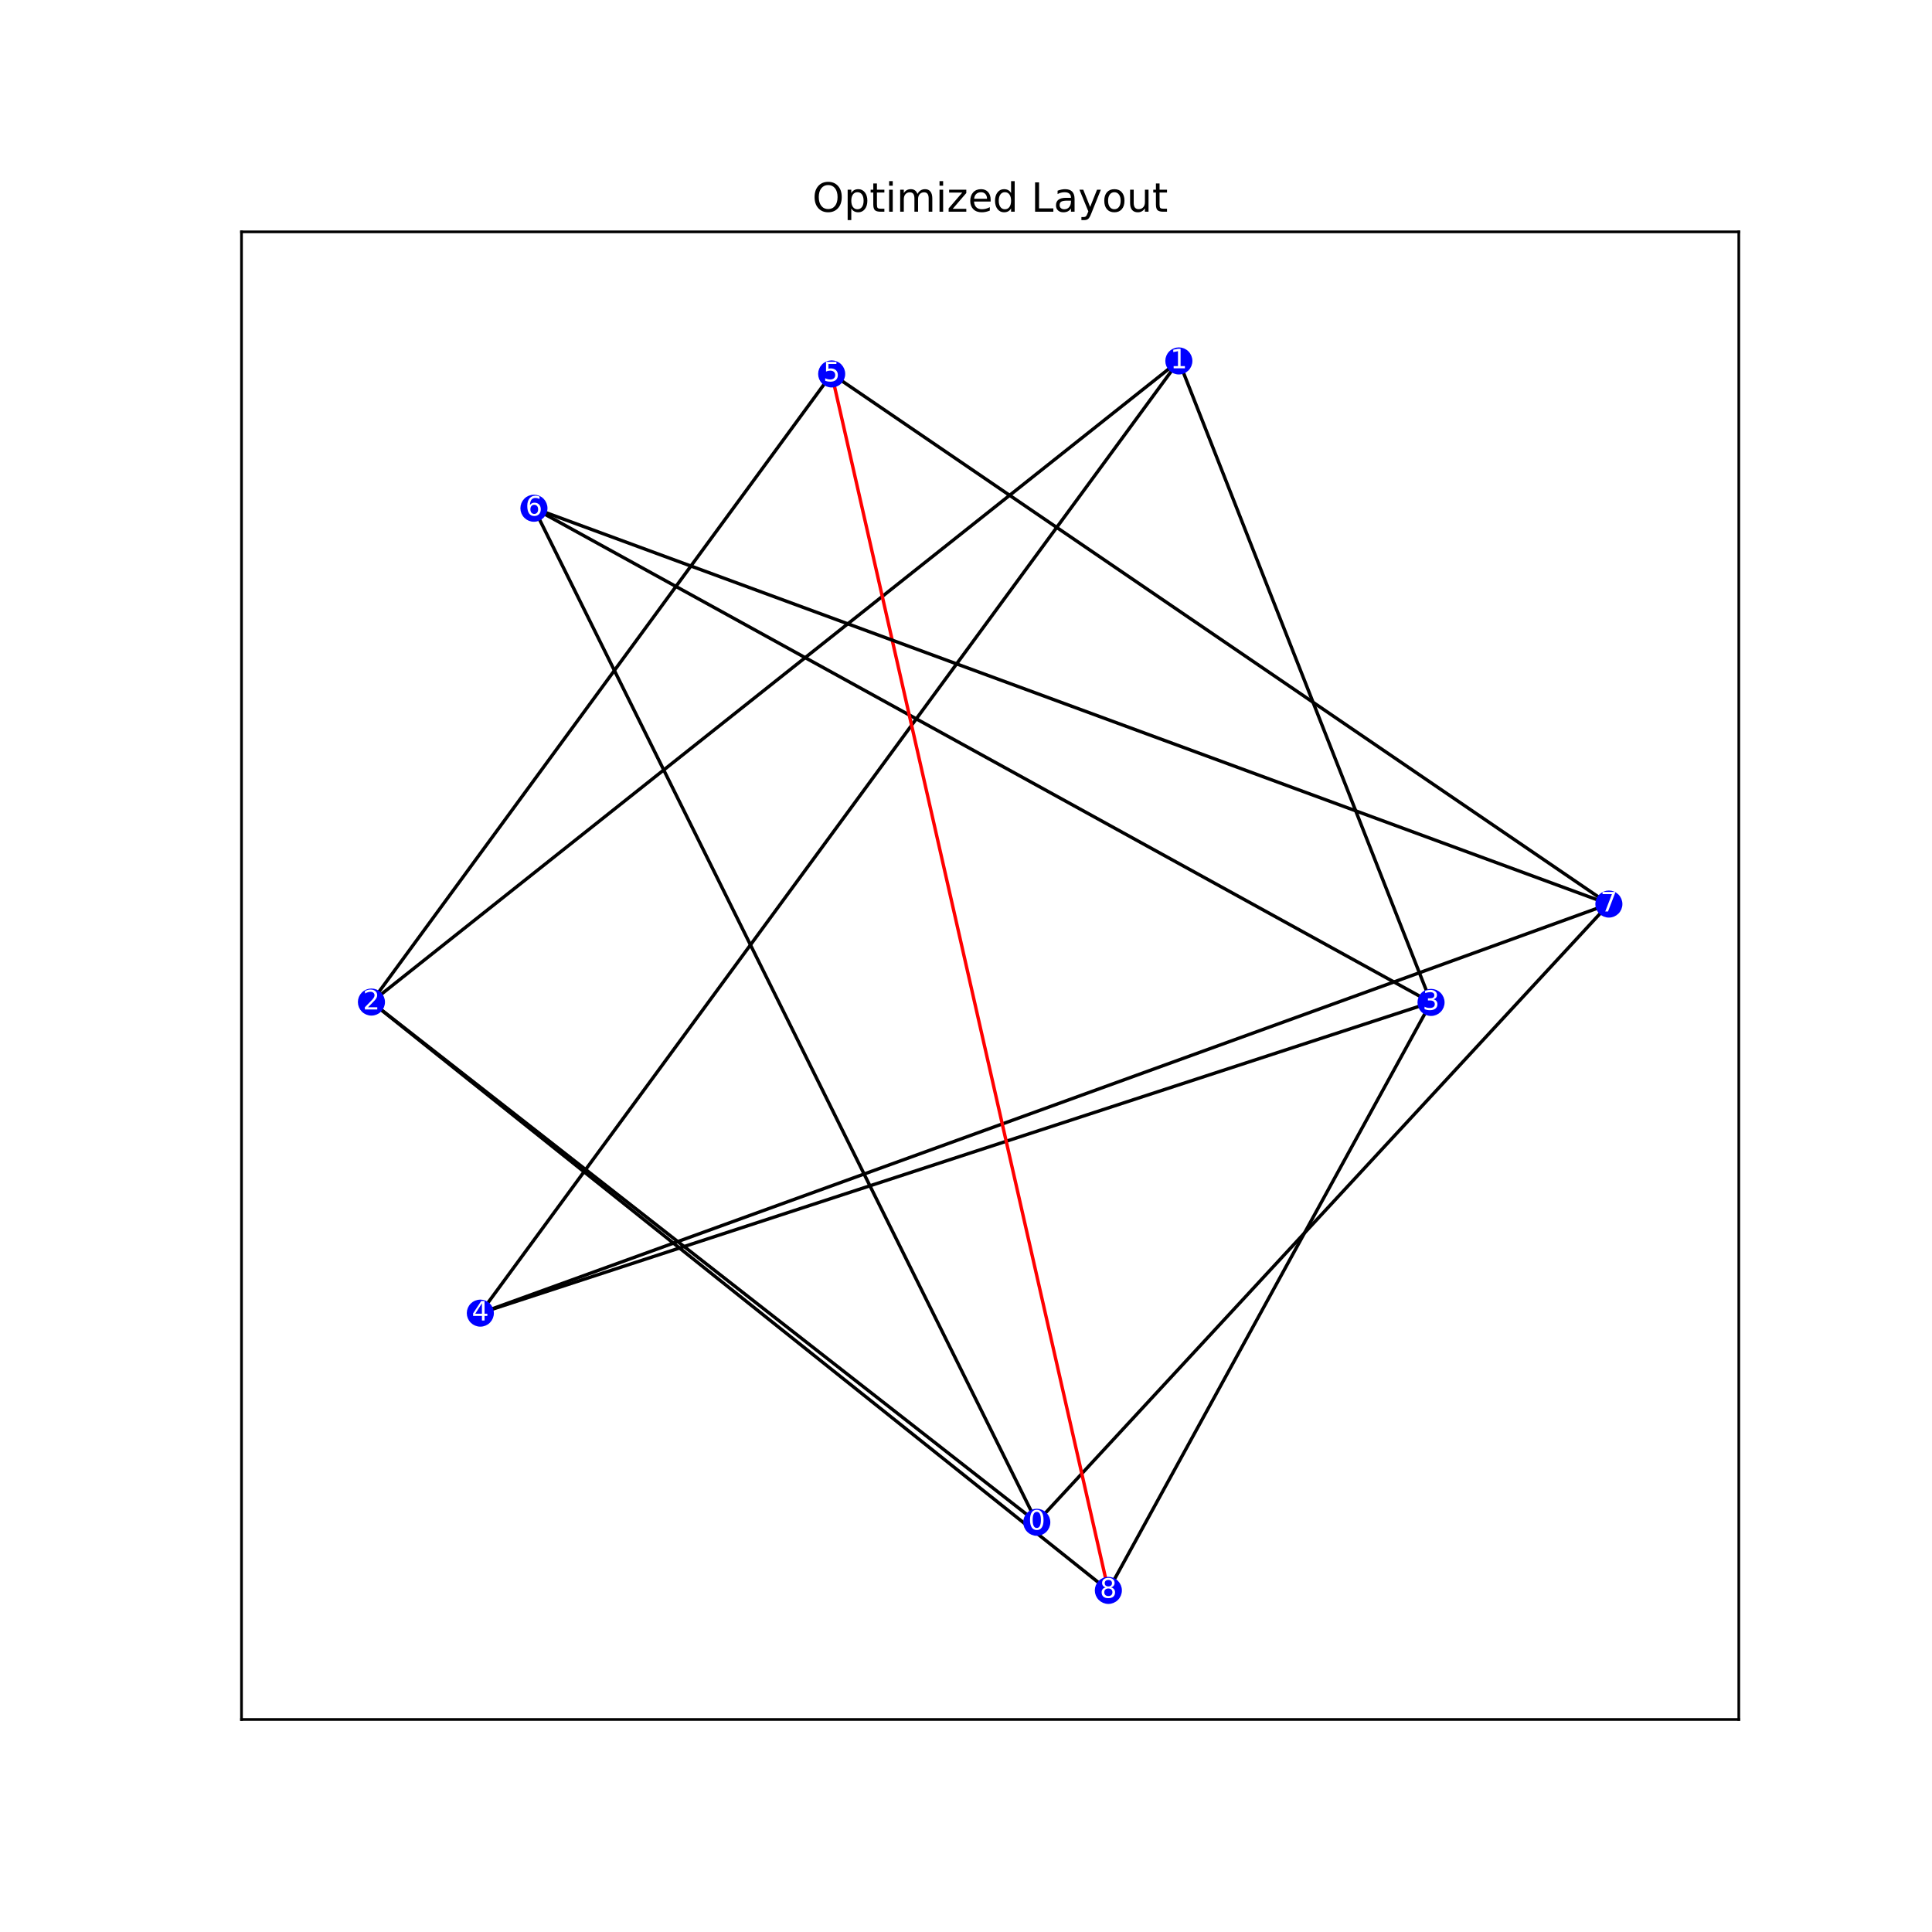
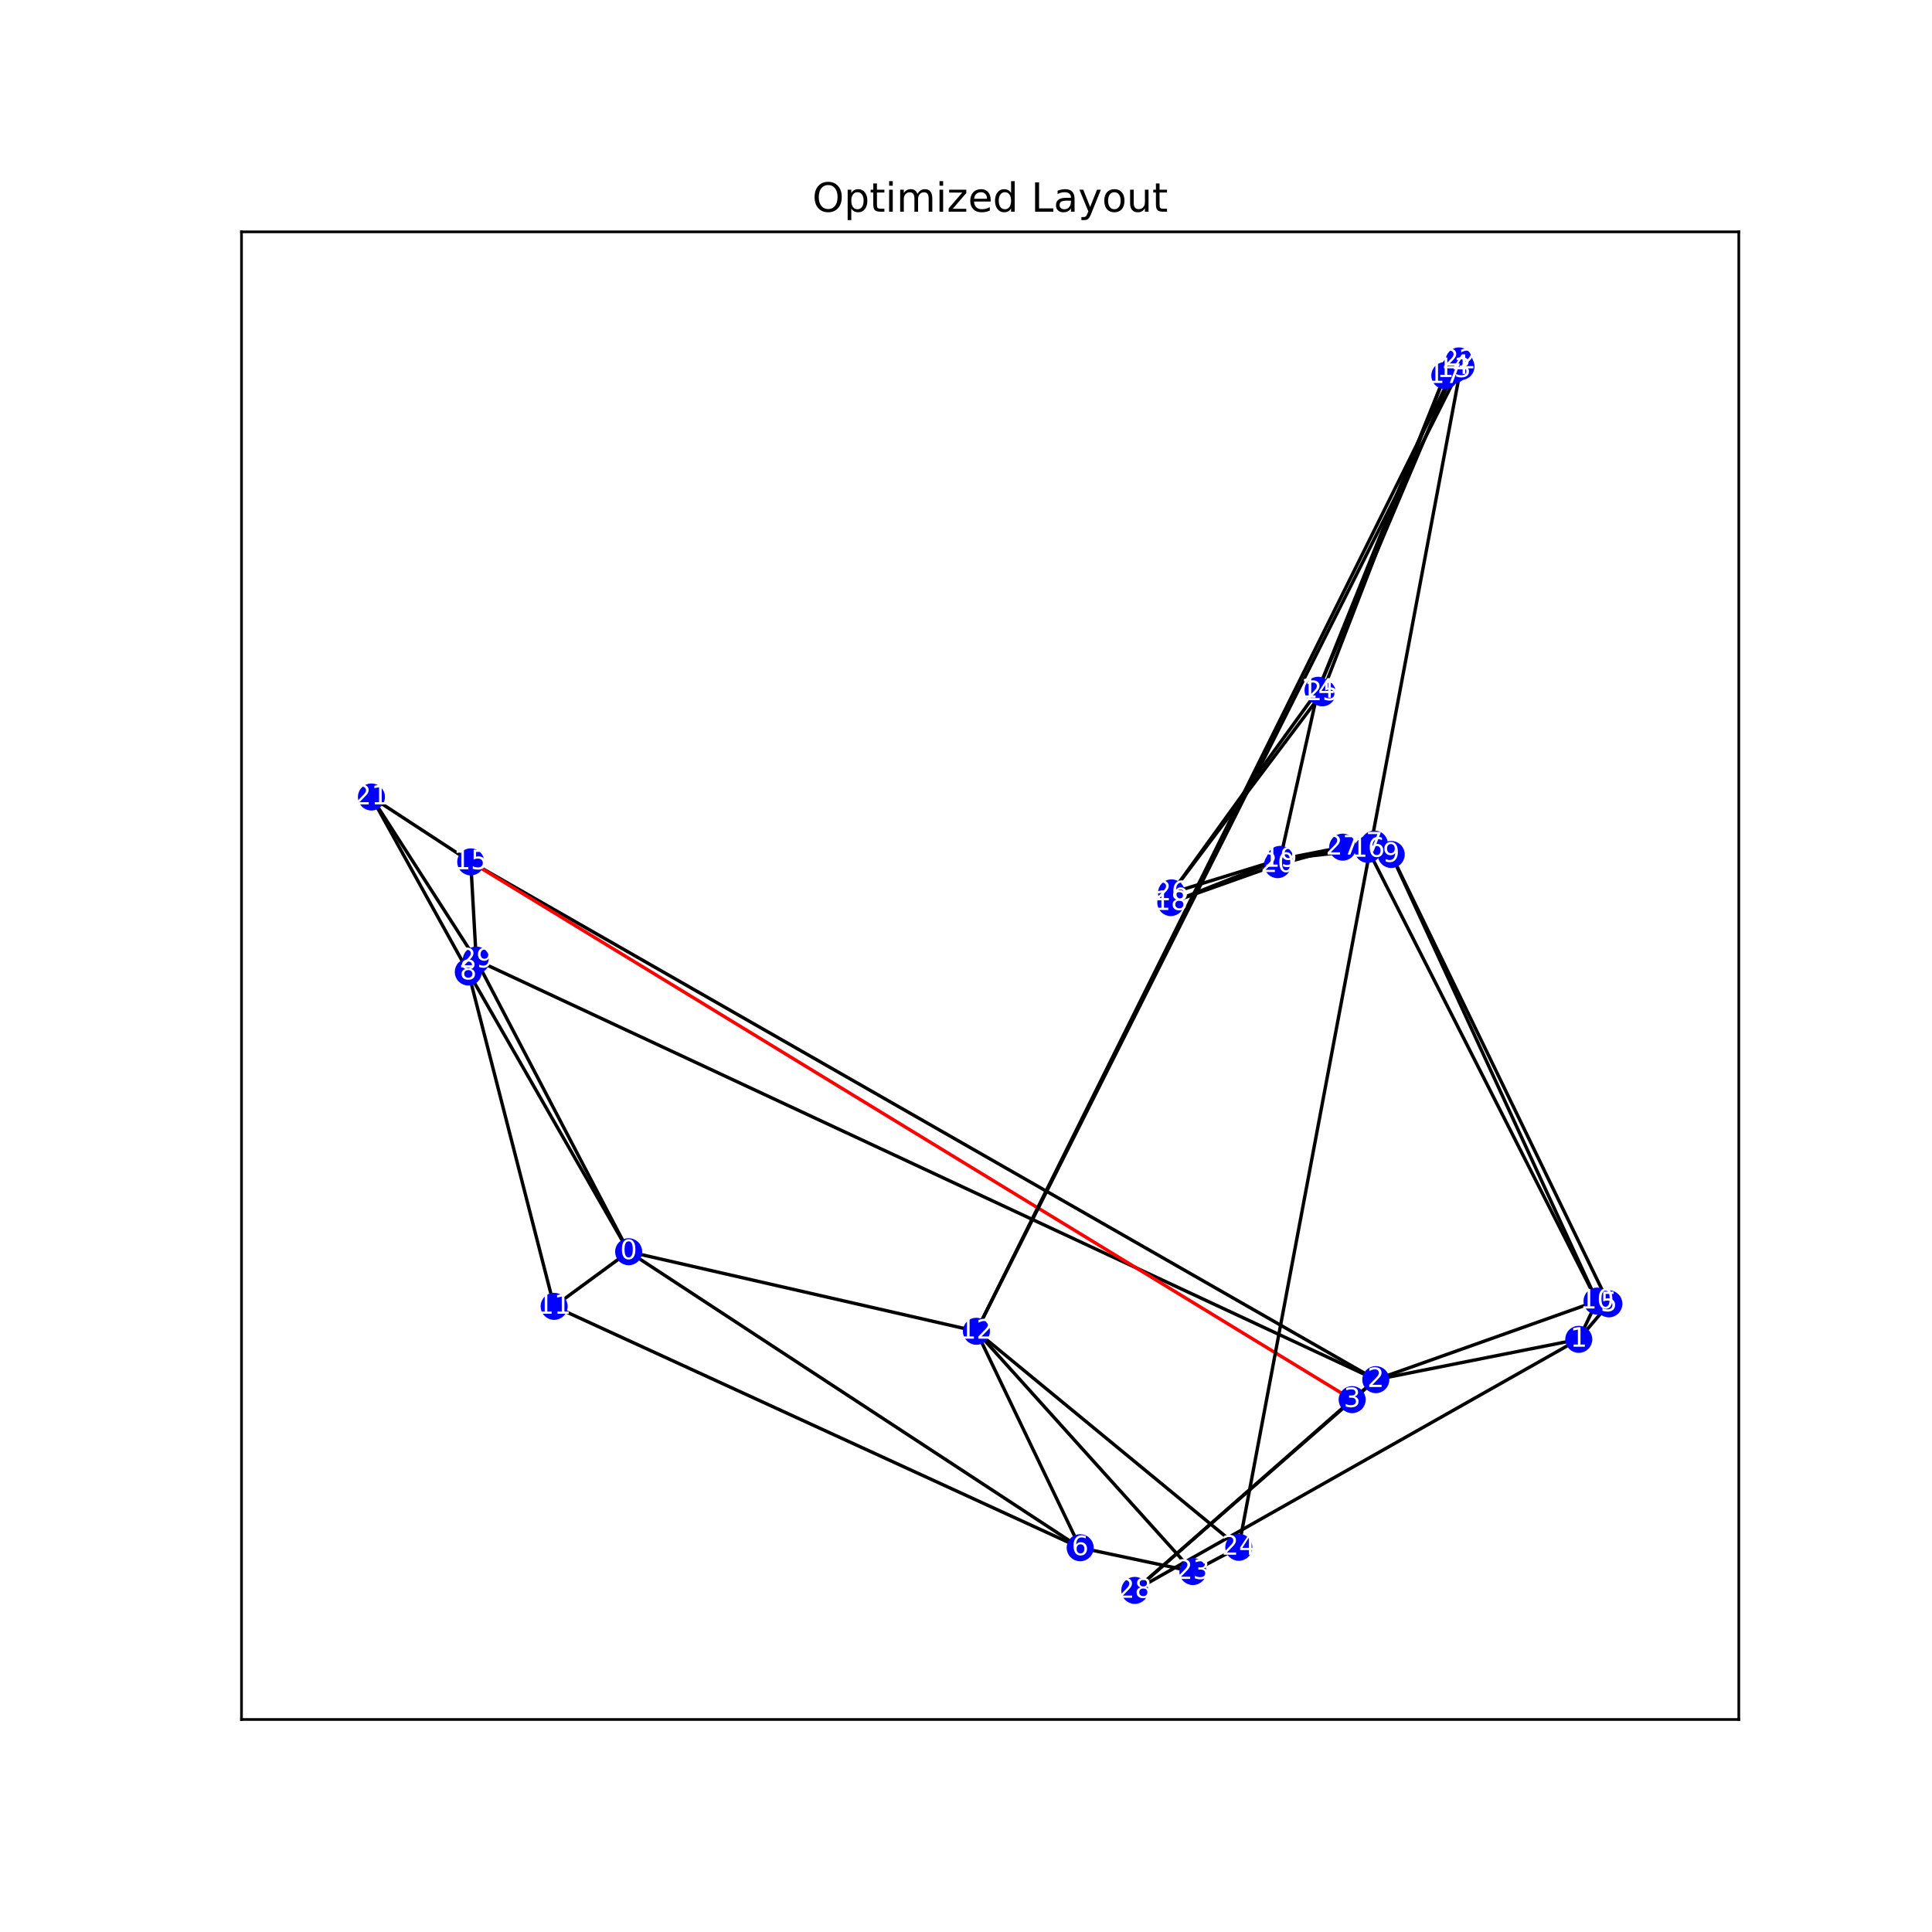
<svg xmlns="http://www.w3.org/2000/svg" xmlns:xlink="http://www.w3.org/1999/xlink" width="576pt" height="576pt" viewBox="0 0 576 576" version="1.1">
  <defs>
    <style type="text/css">*{stroke-linejoin: round; stroke-linecap: butt}</style>
  </defs>
  <g id="figure_1">
    <g id="patch_1">
      <path d="M 0 576  L 576 576  L 576 0  L 0 0  z " style="fill: #ffffff" />
    </g>
    <g id="axes_1">
      <g id="patch_2">
        <path d="M 72 512.64  L 518.4 512.64  L 518.4 69.12  L 72 69.12  z " style="fill: #ffffff" />
      </g>
      <g id="LineCollection_1">
-         <path d="M 309.102 453.848  L 110.737 298.753  " clip-path="url(#p137d104507)" style="fill: none; stroke: #000000" />
-         <path d="M 309.102 453.848  L 479.663 269.534  " clip-path="url(#p137d104507)" style="fill: none; stroke: #000000" />
-         <path d="M 309.102 453.848  L 159.185 151.521  " clip-path="url(#p137d104507)" style="fill: none; stroke: #000000" />
-         <path d="M 351.458 107.607  L 143.204 391.492  " clip-path="url(#p137d104507)" style="fill: none; stroke: #000000" />
-         <path d="M 351.458 107.607  L 426.644 298.858  " clip-path="url(#p137d104507)" style="fill: none; stroke: #000000" />
-         <path d="M 351.458 107.607  L 110.737 298.753  " clip-path="url(#p137d104507)" style="fill: none; stroke: #000000" />
-         <path d="M 110.737 298.753  L 247.951 111.482  " clip-path="url(#p137d104507)" style="fill: none; stroke: #000000" />
-         <path d="M 110.737 298.753  L 330.44 474.153  " clip-path="url(#p137d104507)" style="fill: none; stroke: #000000" />
-         <path d="M 426.644 298.858  L 330.44 474.153  " clip-path="url(#p137d104507)" style="fill: none; stroke: #000000" />
-         <path d="M 426.644 298.858  L 143.204 391.492  " clip-path="url(#p137d104507)" style="fill: none; stroke: #000000" />
-         <path d="M 426.644 298.858  L 159.185 151.521  " clip-path="url(#p137d104507)" style="fill: none; stroke: #000000" />
-         <path d="M 143.204 391.492  L 479.663 269.534  " clip-path="url(#p137d104507)" style="fill: none; stroke: #000000" />
-         <path d="M 247.951 111.482  L 479.663 269.534  " clip-path="url(#p137d104507)" style="fill: none; stroke: #000000" />
-         <path d="M 247.951 111.482  L 330.44 474.153  " clip-path="url(#p137d104507)" style="fill: none; stroke: #ff0000" />
-         <path d="M 159.185 151.521  L 479.663 269.534  " clip-path="url(#p137d104507)" style="fill: none; stroke: #000000" />
+         <path d="M 187.425 373.185  L 139.614 289.783  " clip-path="url(#p16cbef47c2)" style="fill: none; stroke: #000000" />
+         <path d="M 187.425 373.185  L 141.988 286.229  " clip-path="url(#p16cbef47c2)" style="fill: none; stroke: #000000" />
+         <path d="M 187.425 373.185  L 291.097 396.9  " clip-path="url(#p16cbef47c2)" style="fill: none; stroke: #000000" />
+         <path d="M 187.425 373.185  L 322.039 461.435  " clip-path="url(#p16cbef47c2)" style="fill: none; stroke: #000000" />
+         <path d="M 187.425 373.185  L 165.209 389.471  " clip-path="url(#p16cbef47c2)" style="fill: none; stroke: #000000" />
+         <path d="M 470.689 399.305  L 479.663 388.72  " clip-path="url(#p16cbef47c2)" style="fill: none; stroke: #000000" />
+         <path d="M 470.689 399.305  L 476.132 387.903  " clip-path="url(#p16cbef47c2)" style="fill: none; stroke: #000000" />
+         <path d="M 470.689 399.305  L 338.32 474.153  " clip-path="url(#p16cbef47c2)" style="fill: none; stroke: #000000" />
+         <path d="M 470.689 399.305  L 410.176 411.319  " clip-path="url(#p16cbef47c2)" style="fill: none; stroke: #000000" />
+         <path d="M 410.176 411.319  L 338.32 474.153  " clip-path="url(#p16cbef47c2)" style="fill: none; stroke: #000000" />
+         <path d="M 410.176 411.319  L 476.132 387.903  " clip-path="url(#p16cbef47c2)" style="fill: none; stroke: #000000" />
+         <path d="M 410.176 411.319  L 140.343 256.959  " clip-path="url(#p16cbef47c2)" style="fill: none; stroke: #000000" />
+         <path d="M 410.176 411.319  L 403.128 417.282  " clip-path="url(#p16cbef47c2)" style="fill: none; stroke: #000000" />
+         <path d="M 410.176 411.319  L 141.988 286.229  " clip-path="url(#p16cbef47c2)" style="fill: none; stroke: #000000" />
+         <path d="M 403.128 417.282  L 140.343 256.959  " clip-path="url(#p16cbef47c2)" style="fill: none; stroke: #ff0000" />
+         <path d="M 403.128 417.282  L 338.32 474.153  " clip-path="url(#p16cbef47c2)" style="fill: none; stroke: #000000" />
+         <path d="M 435.576 109.269  L 291.097 396.9  " clip-path="url(#p16cbef47c2)" style="fill: none; stroke: #000000" />
+         <path d="M 435.576 109.269  L 369.33 461.305  " clip-path="url(#p16cbef47c2)" style="fill: none; stroke: #000000" />
+         <path d="M 435.576 109.269  L 433.512 110.204  " clip-path="url(#p16cbef47c2)" style="fill: none; stroke: #000000" />
+         <path d="M 435.576 109.269  L 434.988 107.607  " clip-path="url(#p16cbef47c2)" style="fill: none; stroke: #000000" />
+         <path d="M 479.663 388.72  L 414.774 254.745  " clip-path="url(#p16cbef47c2)" style="fill: none; stroke: #000000" />
+         <path d="M 479.663 388.72  L 476.132 387.903  " clip-path="url(#p16cbef47c2)" style="fill: none; stroke: #000000" />
+         <path d="M 322.039 461.435  L 165.209 389.471  " clip-path="url(#p16cbef47c2)" style="fill: none; stroke: #000000" />
+         <path d="M 322.039 461.435  L 291.097 396.9  " clip-path="url(#p16cbef47c2)" style="fill: none; stroke: #000000" />
+         <path d="M 322.039 461.435  L 355.646 468.536  " clip-path="url(#p16cbef47c2)" style="fill: none; stroke: #000000" />
+         <path d="M 409.746 251.643  L 414.774 254.745  " clip-path="url(#p16cbef47c2)" style="fill: none; stroke: #000000" />
+         <path d="M 409.746 251.643  L 400.308 252.562  " clip-path="url(#p16cbef47c2)" style="fill: none; stroke: #000000" />
+         <path d="M 409.746 251.643  L 407.808 253.236  " clip-path="url(#p16cbef47c2)" style="fill: none; stroke: #000000" />
+         <path d="M 139.614 289.783  L 110.737 237.609  " clip-path="url(#p16cbef47c2)" style="fill: none; stroke: #000000" />
+         <path d="M 139.614 289.783  L 141.988 286.229  " clip-path="url(#p16cbef47c2)" style="fill: none; stroke: #000000" />
+         <path d="M 139.614 289.783  L 165.209 389.471  " clip-path="url(#p16cbef47c2)" style="fill: none; stroke: #000000" />
+         <path d="M 414.774 254.745  L 476.132 387.903  " clip-path="url(#p16cbef47c2)" style="fill: none; stroke: #000000" />
+         <path d="M 414.774 254.745  L 407.808 253.236  " clip-path="url(#p16cbef47c2)" style="fill: none; stroke: #000000" />
+         <path d="M 476.132 387.903  L 407.808 253.236  " clip-path="url(#p16cbef47c2)" style="fill: none; stroke: #000000" />
+         <path d="M 291.097 396.9  L 433.512 110.204  " clip-path="url(#p16cbef47c2)" style="fill: none; stroke: #000000" />
+         <path d="M 291.097 396.9  L 369.33 461.305  " clip-path="url(#p16cbef47c2)" style="fill: none; stroke: #000000" />
+         <path d="M 291.097 396.9  L 355.646 468.536  " clip-path="url(#p16cbef47c2)" style="fill: none; stroke: #000000" />
+         <path d="M 433.512 110.204  L 392.959 205.797  " clip-path="url(#p16cbef47c2)" style="fill: none; stroke: #000000" />
+         <path d="M 433.512 110.204  L 430.754 111.974  " clip-path="url(#p16cbef47c2)" style="fill: none; stroke: #000000" />
+         <path d="M 433.512 110.204  L 434.988 107.607  " clip-path="url(#p16cbef47c2)" style="fill: none; stroke: #000000" />
+         <path d="M 392.959 205.797  L 381.666 256.208  " clip-path="url(#p16cbef47c2)" style="fill: none; stroke: #000000" />
+         <path d="M 392.959 205.797  L 349.272 266.204  " clip-path="url(#p16cbef47c2)" style="fill: none; stroke: #000000" />
+         <path d="M 392.959 205.797  L 394.23 206.551  " clip-path="url(#p16cbef47c2)" style="fill: none; stroke: #000000" />
+         <path d="M 392.959 205.797  L 430.754 111.974  " clip-path="url(#p16cbef47c2)" style="fill: none; stroke: #000000" />
+         <path d="M 140.343 256.959  L 141.988 286.229  " clip-path="url(#p16cbef47c2)" style="fill: none; stroke: #000000" />
+         <path d="M 140.343 256.959  L 110.737 237.609  " clip-path="url(#p16cbef47c2)" style="fill: none; stroke: #000000" />
+         <path d="M 407.808 253.236  L 381.666 256.208  " clip-path="url(#p16cbef47c2)" style="fill: none; stroke: #000000" />
+         <path d="M 407.808 253.236  L 400.308 252.562  " clip-path="url(#p16cbef47c2)" style="fill: none; stroke: #000000" />
+         <path d="M 430.754 111.974  L 394.23 206.551  " clip-path="url(#p16cbef47c2)" style="fill: none; stroke: #000000" />
+         <path d="M 430.754 111.974  L 434.988 107.607  " clip-path="url(#p16cbef47c2)" style="fill: none; stroke: #000000" />
+         <path d="M 349.059 269.091  L 349.272 266.204  " clip-path="url(#p16cbef47c2)" style="fill: none; stroke: #000000" />
+         <path d="M 349.059 269.091  L 380.889 257.78  " clip-path="url(#p16cbef47c2)" style="fill: none; stroke: #000000" />
+         <path d="M 349.059 269.091  L 381.666 256.208  " clip-path="url(#p16cbef47c2)" style="fill: none; stroke: #000000" />
+         <path d="M 381.666 256.208  L 400.308 252.562  " clip-path="url(#p16cbef47c2)" style="fill: none; stroke: #000000" />
+         <path d="M 381.666 256.208  L 380.889 257.78  " clip-path="url(#p16cbef47c2)" style="fill: none; stroke: #000000" />
+         <path d="M 381.666 256.208  L 349.272 266.204  " clip-path="url(#p16cbef47c2)" style="fill: none; stroke: #000000" />
+         <path d="M 380.889 257.78  L 400.308 252.562  " clip-path="url(#p16cbef47c2)" style="fill: none; stroke: #000000" />
+         <path d="M 110.737 237.609  L 141.988 286.229  " clip-path="url(#p16cbef47c2)" style="fill: none; stroke: #000000" />
+         <path d="M 355.646 468.536  L 369.33 461.305  " clip-path="url(#p16cbef47c2)" style="fill: none; stroke: #000000" />
+         <path d="M 394.23 206.551  L 349.272 266.204  " clip-path="url(#p16cbef47c2)" style="fill: none; stroke: #000000" />
      </g>
      <g id="matplotlib.axis_1">
        <g id="xtick_1" />
        <g id="xtick_2" />
        <g id="xtick_3" />
        <g id="xtick_4" />
        <g id="xtick_5" />
-         <g id="xtick_6" />
-         <g id="xtick_7" />
-         <g id="xtick_8" />
      </g>
      <g id="matplotlib.axis_2">
        <g id="ytick_1" />
        <g id="ytick_2" />
        <g id="ytick_3" />
        <g id="ytick_4" />
        <g id="ytick_5" />
+         <g id="ytick_6" />
+         <g id="ytick_7" />
+         <g id="ytick_8" />
+         <g id="ytick_9" />
      </g>
      <g id="PathCollection_1">
        <defs>
-           <path id="mf6d5f40095" d="M 0 3.536  C 0.938 3.536 1.837 3.163 2.5 2.5  C 3.163 1.837 3.536 0.938 3.536 0  C 3.536 -0.938 3.163 -1.837 2.5 -2.5  C 1.837 -3.163 0.938 -3.536 0 -3.536  C -0.938 -3.536 -1.837 -3.163 -2.5 -2.5  C -3.163 -1.837 -3.536 -0.938 -3.536 0  C -3.536 0.938 -3.163 1.837 -2.5 2.5  C -1.837 3.163 -0.938 3.536 0 3.536  z " style="stroke: #0000ff" />
+           <path id="m4791b8875f" d="M 0 3.536  C 0.938 3.536 1.837 3.163 2.5 2.5  C 3.163 1.837 3.536 0.938 3.536 0  C 3.536 -0.938 3.163 -1.837 2.5 -2.5  C 1.837 -3.163 0.938 -3.536 0 -3.536  C -0.938 -3.536 -1.837 -3.163 -2.5 -2.5  C -3.163 -1.837 -3.536 -0.938 -3.536 0  C -3.536 0.938 -3.163 1.837 -2.5 2.5  C -1.837 3.163 -0.938 3.536 0 3.536  z " style="stroke: #0000ff" />
        </defs>
-         <g clip-path="url(#p137d104507)">
-           <use xlink:href="#mf6d5f40095" x="309.102" y="453.848" style="fill: #0000ff; stroke: #0000ff" />
-           <use xlink:href="#mf6d5f40095" x="351.458" y="107.607" style="fill: #0000ff; stroke: #0000ff" />
-           <use xlink:href="#mf6d5f40095" x="110.737" y="298.753" style="fill: #0000ff; stroke: #0000ff" />
-           <use xlink:href="#mf6d5f40095" x="426.644" y="298.858" style="fill: #0000ff; stroke: #0000ff" />
-           <use xlink:href="#mf6d5f40095" x="143.204" y="391.492" style="fill: #0000ff; stroke: #0000ff" />
-           <use xlink:href="#mf6d5f40095" x="247.951" y="111.482" style="fill: #0000ff; stroke: #0000ff" />
-           <use xlink:href="#mf6d5f40095" x="159.185" y="151.521" style="fill: #0000ff; stroke: #0000ff" />
-           <use xlink:href="#mf6d5f40095" x="479.663" y="269.534" style="fill: #0000ff; stroke: #0000ff" />
-           <use xlink:href="#mf6d5f40095" x="330.44" y="474.153" style="fill: #0000ff; stroke: #0000ff" />
+         <g clip-path="url(#p16cbef47c2)">
+           <use xlink:href="#m4791b8875f" x="187.425" y="373.185" style="fill: #0000ff; stroke: #0000ff" />
+           <use xlink:href="#m4791b8875f" x="470.689" y="399.305" style="fill: #0000ff; stroke: #0000ff" />
+           <use xlink:href="#m4791b8875f" x="410.176" y="411.319" style="fill: #0000ff; stroke: #0000ff" />
+           <use xlink:href="#m4791b8875f" x="403.128" y="417.282" style="fill: #0000ff; stroke: #0000ff" />
+           <use xlink:href="#m4791b8875f" x="435.576" y="109.269" style="fill: #0000ff; stroke: #0000ff" />
+           <use xlink:href="#m4791b8875f" x="479.663" y="388.72" style="fill: #0000ff; stroke: #0000ff" />
+           <use xlink:href="#m4791b8875f" x="322.039" y="461.435" style="fill: #0000ff; stroke: #0000ff" />
+           <use xlink:href="#m4791b8875f" x="409.746" y="251.643" style="fill: #0000ff; stroke: #0000ff" />
+           <use xlink:href="#m4791b8875f" x="139.614" y="289.783" style="fill: #0000ff; stroke: #0000ff" />
+           <use xlink:href="#m4791b8875f" x="414.774" y="254.745" style="fill: #0000ff; stroke: #0000ff" />
+           <use xlink:href="#m4791b8875f" x="476.132" y="387.903" style="fill: #0000ff; stroke: #0000ff" />
+           <use xlink:href="#m4791b8875f" x="165.209" y="389.471" style="fill: #0000ff; stroke: #0000ff" />
+           <use xlink:href="#m4791b8875f" x="291.097" y="396.9" style="fill: #0000ff; stroke: #0000ff" />
+           <use xlink:href="#m4791b8875f" x="433.512" y="110.204" style="fill: #0000ff; stroke: #0000ff" />
+           <use xlink:href="#m4791b8875f" x="392.959" y="205.797" style="fill: #0000ff; stroke: #0000ff" />
+           <use xlink:href="#m4791b8875f" x="140.343" y="256.959" style="fill: #0000ff; stroke: #0000ff" />
+           <use xlink:href="#m4791b8875f" x="407.808" y="253.236" style="fill: #0000ff; stroke: #0000ff" />
+           <use xlink:href="#m4791b8875f" x="430.754" y="111.974" style="fill: #0000ff; stroke: #0000ff" />
+           <use xlink:href="#m4791b8875f" x="349.059" y="269.091" style="fill: #0000ff; stroke: #0000ff" />
+           <use xlink:href="#m4791b8875f" x="381.666" y="256.208" style="fill: #0000ff; stroke: #0000ff" />
+           <use xlink:href="#m4791b8875f" x="380.889" y="257.78" style="fill: #0000ff; stroke: #0000ff" />
+           <use xlink:href="#m4791b8875f" x="110.737" y="237.609" style="fill: #0000ff; stroke: #0000ff" />
+           <use xlink:href="#m4791b8875f" x="434.988" y="107.607" style="fill: #0000ff; stroke: #0000ff" />
+           <use xlink:href="#m4791b8875f" x="355.646" y="468.536" style="fill: #0000ff; stroke: #0000ff" />
+           <use xlink:href="#m4791b8875f" x="369.33" y="461.305" style="fill: #0000ff; stroke: #0000ff" />
+           <use xlink:href="#m4791b8875f" x="394.23" y="206.551" style="fill: #0000ff; stroke: #0000ff" />
+           <use xlink:href="#m4791b8875f" x="349.272" y="266.204" style="fill: #0000ff; stroke: #0000ff" />
+           <use xlink:href="#m4791b8875f" x="400.308" y="252.562" style="fill: #0000ff; stroke: #0000ff" />
+           <use xlink:href="#m4791b8875f" x="338.32" y="474.153" style="fill: #0000ff; stroke: #0000ff" />
+           <use xlink:href="#m4791b8875f" x="141.988" y="286.229" style="fill: #0000ff; stroke: #0000ff" />
        </g>
      </g>
      <g id="patch_3">
        <path d="M 72 512.64  L 72 69.12  " style="fill: none; stroke: #000000; stroke-width: 0.8; stroke-linejoin: miter; stroke-linecap: square" />
      </g>
      <g id="patch_4">
        <path d="M 518.4 512.64  L 518.4 69.12  " style="fill: none; stroke: #000000; stroke-width: 0.8; stroke-linejoin: miter; stroke-linecap: square" />
      </g>
      <g id="patch_5">
        <path d="M 72 512.64  L 518.4 512.64  " style="fill: none; stroke: #000000; stroke-width: 0.8; stroke-linejoin: miter; stroke-linecap: square" />
      </g>
      <g id="patch_6">
        <path d="M 72 69.12  L 518.4 69.12  " style="fill: none; stroke: #000000; stroke-width: 0.8; stroke-linejoin: miter; stroke-linecap: square" />
      </g>
      <g id="text_1">
-         <g clip-path="url(#p137d104507)">
-           <g style="fill: #ffffff" transform="translate(306.5573 456.0554) scale(0.08 -0.08)">
+         <g clip-path="url(#p16cbef47c2)">
+           <g style="fill: #ffffff" transform="translate(184.88 375.3925) scale(0.08 -0.08)">
            <defs>
              <path id="DejaVuSans-30" d="M 2034 4250  Q 1547 4250 1301 3770  Q 1056 3291 1056 2328  Q 1056 1369 1301 889  Q 1547 409 2034 409  Q 2525 409 2770 889  Q 3016 1369 3016 2328  Q 3016 3291 2770 3770  Q 2525 4250 2034 4250  z M 2034 4750  Q 2819 4750 3233 4129  Q 3647 3509 3647 2328  Q 3647 1150 3233 529  Q 2819 -91 2034 -91  Q 1250 -91 836 529  Q 422 1150 422 2328  Q 422 3509 836 4129  Q 1250 4750 2034 4750  z " transform="scale(0.015625)" />
            </defs>
            <use xlink:href="#DejaVuSans-30" />
          </g>
        </g>
      </g>
      <g id="text_2">
-         <g clip-path="url(#p137d104507)">
-           <g style="fill: #ffffff" transform="translate(348.9133 109.8148) scale(0.08 -0.08)">
+         <g clip-path="url(#p16cbef47c2)">
+           <g style="fill: #ffffff" transform="translate(468.1439 401.5126) scale(0.08 -0.08)">
            <defs>
              <path id="DejaVuSans-31" d="M 794 531  L 1825 531  L 1825 4091  L 703 3866  L 703 4441  L 1819 4666  L 2450 4666  L 2450 531  L 3481 531  L 3481 0  L 794 0  L 794 531  z " transform="scale(0.015625)" />
            </defs>
            <use xlink:href="#DejaVuSans-31" />
          </g>
        </g>
      </g>
      <g id="text_3">
-         <g clip-path="url(#p137d104507)">
-           <g style="fill: #ffffff" transform="translate(108.1922 300.9603) scale(0.08 -0.08)">
+         <g clip-path="url(#p16cbef47c2)">
+           <g style="fill: #ffffff" transform="translate(407.6308 413.5262) scale(0.08 -0.08)">
            <defs>
              <path id="DejaVuSans-32" d="M 1228 531  L 3431 531  L 3431 0  L 469 0  L 469 531  Q 828 903 1448 1529  Q 2069 2156 2228 2338  Q 2531 2678 2651 2914  Q 2772 3150 2772 3378  Q 2772 3750 2511 3984  Q 2250 4219 1831 4219  Q 1534 4219 1204 4116  Q 875 4013 500 3803  L 500 4441  Q 881 4594 1212 4672  Q 1544 4750 1819 4750  Q 2544 4750 2975 4387  Q 3406 4025 3406 3419  Q 3406 3131 3298 2873  Q 3191 2616 2906 2266  Q 2828 2175 2409 1742  Q 1991 1309 1228 531  z " transform="scale(0.015625)" />
            </defs>
            <use xlink:href="#DejaVuSans-32" />
          </g>
        </g>
      </g>
      <g id="text_4">
-         <g clip-path="url(#p137d104507)">
-           <g style="fill: #ffffff" transform="translate(424.0988 301.0652) scale(0.08 -0.08)">
+         <g clip-path="url(#p16cbef47c2)">
+           <g style="fill: #ffffff" transform="translate(400.5831 419.4896) scale(0.08 -0.08)">
            <defs>
              <path id="DejaVuSans-33" d="M 2597 2516  Q 3050 2419 3304 2112  Q 3559 1806 3559 1356  Q 3559 666 3084 287  Q 2609 -91 1734 -91  Q 1441 -91 1130 -33  Q 819 25 488 141  L 488 750  Q 750 597 1062 519  Q 1375 441 1716 441  Q 2309 441 2620 675  Q 2931 909 2931 1356  Q 2931 1769 2642 2001  Q 2353 2234 1838 2234  L 1294 2234  L 1294 2753  L 1863 2753  Q 2328 2753 2575 2939  Q 2822 3125 2822 3475  Q 2822 3834 2567 4026  Q 2313 4219 1838 4219  Q 1578 4219 1281 4162  Q 984 4106 628 3988  L 628 4550  Q 988 4650 1302 4700  Q 1616 4750 1894 4750  Q 2613 4750 3031 4423  Q 3450 4097 3450 3541  Q 3450 3153 3228 2886  Q 3006 2619 2597 2516  z " transform="scale(0.015625)" />
            </defs>
            <use xlink:href="#DejaVuSans-33" />
          </g>
        </g>
      </g>
      <g id="text_5">
-         <g clip-path="url(#p137d104507)">
-           <g style="fill: #ffffff" transform="translate(140.6588 393.6992) scale(0.08 -0.08)">
+         <g clip-path="url(#p16cbef47c2)">
+           <g style="fill: #ffffff" transform="translate(433.0305 111.477) scale(0.08 -0.08)">
            <defs>
              <path id="DejaVuSans-34" d="M 2419 4116  L 825 1625  L 2419 1625  L 2419 4116  z M 2253 4666  L 3047 4666  L 3047 1625  L 3713 1625  L 3713 1100  L 3047 1100  L 3047 0  L 2419 0  L 2419 1100  L 313 1100  L 313 1709  L 2253 4666  z " transform="scale(0.015625)" />
            </defs>
            <use xlink:href="#DejaVuSans-34" />
          </g>
        </g>
      </g>
      <g id="text_6">
-         <g clip-path="url(#p137d104507)">
-           <g style="fill: #ffffff" transform="translate(245.4061 113.6896) scale(0.08 -0.08)">
+         <g clip-path="url(#p16cbef47c2)">
+           <g style="fill: #ffffff" transform="translate(477.1178 390.9278) scale(0.08 -0.08)">
            <defs>
              <path id="DejaVuSans-35" d="M 691 4666  L 3169 4666  L 3169 4134  L 1269 4134  L 1269 2991  Q 1406 3038 1543 3061  Q 1681 3084 1819 3084  Q 2600 3084 3056 2656  Q 3513 2228 3513 1497  Q 3513 744 3044 326  Q 2575 -91 1722 -91  Q 1428 -91 1123 -41  Q 819 9 494 109  L 494 744  Q 775 591 1075 516  Q 1375 441 1709 441  Q 2250 441 2565 725  Q 2881 1009 2881 1497  Q 2881 1984 2565 2268  Q 2250 2553 1709 2553  Q 1456 2553 1204 2497  Q 953 2441 691 2322  L 691 4666  z " transform="scale(0.015625)" />
            </defs>
            <use xlink:href="#DejaVuSans-35" />
          </g>
        </g>
      </g>
      <g id="text_7">
-         <g clip-path="url(#p137d104507)">
-           <g style="fill: #ffffff" transform="translate(156.6405 153.7286) scale(0.08 -0.08)">
+         <g clip-path="url(#p16cbef47c2)">
+           <g style="fill: #ffffff" transform="translate(319.4941 463.6425) scale(0.08 -0.08)">
            <defs>
              <path id="DejaVuSans-36" d="M 2113 2584  Q 1688 2584 1439 2293  Q 1191 2003 1191 1497  Q 1191 994 1439 701  Q 1688 409 2113 409  Q 2538 409 2786 701  Q 3034 994 3034 1497  Q 3034 2003 2786 2293  Q 2538 2584 2113 2584  z M 3366 4563  L 3366 3988  Q 3128 4100 2886 4159  Q 2644 4219 2406 4219  Q 1781 4219 1451 3797  Q 1122 3375 1075 2522  Q 1259 2794 1537 2939  Q 1816 3084 2150 3084  Q 2853 3084 3261 2657  Q 3669 2231 3669 1497  Q 3669 778 3244 343  Q 2819 -91 2113 -91  Q 1303 -91 875 529  Q 447 1150 447 2328  Q 447 3434 972 4092  Q 1497 4750 2381 4750  Q 2619 4750 2861 4703  Q 3103 4656 3366 4563  z " transform="scale(0.015625)" />
            </defs>
            <use xlink:href="#DejaVuSans-36" />
          </g>
        </g>
      </g>
      <g id="text_8">
-         <g clip-path="url(#p137d104507)">
-           <g style="fill: #ffffff" transform="translate(477.1178 271.7419) scale(0.08 -0.08)">
+         <g clip-path="url(#p16cbef47c2)">
+           <g style="fill: #ffffff" transform="translate(407.2008 253.8505) scale(0.08 -0.08)">
            <defs>
              <path id="DejaVuSans-37" d="M 525 4666  L 3525 4666  L 3525 4397  L 1831 0  L 1172 0  L 2766 4134  L 525 4134  L 525 4666  z " transform="scale(0.015625)" />
            </defs>
            <use xlink:href="#DejaVuSans-37" />
          </g>
        </g>
      </g>
      <g id="text_9">
-         <g clip-path="url(#p137d104507)">
-           <g style="fill: #ffffff" transform="translate(327.8951 476.3602) scale(0.08 -0.08)">
+         <g clip-path="url(#p16cbef47c2)">
+           <g style="fill: #ffffff" transform="translate(137.0692 291.9907) scale(0.08 -0.08)">
            <defs>
              <path id="DejaVuSans-38" d="M 2034 2216  Q 1584 2216 1326 1975  Q 1069 1734 1069 1313  Q 1069 891 1326 650  Q 1584 409 2034 409  Q 2484 409 2743 651  Q 3003 894 3003 1313  Q 3003 1734 2745 1975  Q 2488 2216 2034 2216  z M 1403 2484  Q 997 2584 770 2862  Q 544 3141 544 3541  Q 544 4100 942 4425  Q 1341 4750 2034 4750  Q 2731 4750 3128 4425  Q 3525 4100 3525 3541  Q 3525 3141 3298 2862  Q 3072 2584 2669 2484  Q 3125 2378 3379 2068  Q 3634 1759 3634 1313  Q 3634 634 3220 271  Q 2806 -91 2034 -91  Q 1263 -91 848 271  Q 434 634 434 1313  Q 434 1759 690 2068  Q 947 2378 1403 2484  z M 1172 3481  Q 1172 3119 1398 2916  Q 1625 2713 2034 2713  Q 2441 2713 2670 2916  Q 2900 3119 2900 3481  Q 2900 3844 2670 4047  Q 2441 4250 2034 4250  Q 1625 4250 1398 4047  Q 1172 3844 1172 3481  z " transform="scale(0.015625)" />
            </defs>
            <use xlink:href="#DejaVuSans-38" />
          </g>
        </g>
      </g>
      <g id="text_10">
+         <g clip-path="url(#p16cbef47c2)">
+           <g style="fill: #ffffff" transform="translate(412.2289 256.9526) scale(0.08 -0.08)">
+             <defs>
+               <path id="DejaVuSans-39" d="M 703 97  L 703 672  Q 941 559 1184 500  Q 1428 441 1663 441  Q 2288 441 2617 861  Q 2947 1281 2994 2138  Q 2813 1869 2534 1725  Q 2256 1581 1919 1581  Q 1219 1581 811 2004  Q 403 2428 403 3163  Q 403 3881 828 4315  Q 1253 4750 1959 4750  Q 2769 4750 3195 4129  Q 3622 3509 3622 2328  Q 3622 1225 3098 567  Q 2575 -91 1691 -91  Q 1453 -91 1209 -44  Q 966 3 703 97  z M 1959 2075  Q 2384 2075 2632 2365  Q 2881 2656 2881 3163  Q 2881 3666 2632 3958  Q 2384 4250 1959 4250  Q 1534 4250 1286 3958  Q 1038 3666 1038 3163  Q 1038 2656 1286 2365  Q 1534 2075 1959 2075  z " transform="scale(0.015625)" />
+             </defs>
+             <use xlink:href="#DejaVuSans-39" />
+           </g>
+         </g>
+       </g>
+       <g id="text_11">
+         <g clip-path="url(#p16cbef47c2)">
+           <g style="fill: #ffffff" transform="translate(471.042 390.1103) scale(0.08 -0.08)">
+             <use xlink:href="#DejaVuSans-31" />
+             <use xlink:href="#DejaVuSans-30" x="63.623" />
+           </g>
+         </g>
+       </g>
+       <g id="text_12">
+         <g clip-path="url(#p16cbef47c2)">
+           <g style="fill: #ffffff" transform="translate(160.1187 391.6786) scale(0.08 -0.08)">
+             <use xlink:href="#DejaVuSans-31" />
+             <use xlink:href="#DejaVuSans-31" x="63.623" />
+           </g>
+         </g>
+       </g>
+       <g id="text_13">
+         <g clip-path="url(#p16cbef47c2)">
+           <g style="fill: #ffffff" transform="translate(286.007 399.1073) scale(0.08 -0.08)">
+             <use xlink:href="#DejaVuSans-31" />
+             <use xlink:href="#DejaVuSans-32" x="63.623" />
+           </g>
+         </g>
+       </g>
+       <g id="text_14">
+         <g clip-path="url(#p16cbef47c2)">
+           <g style="fill: #ffffff" transform="translate(428.4221 112.4113) scale(0.08 -0.08)">
+             <use xlink:href="#DejaVuSans-31" />
+             <use xlink:href="#DejaVuSans-33" x="63.623" />
+           </g>
+         </g>
+       </g>
+       <g id="text_15">
+         <g clip-path="url(#p16cbef47c2)">
+           <g style="fill: #ffffff" transform="translate(387.8688 208.0043) scale(0.08 -0.08)">
+             <use xlink:href="#DejaVuSans-31" />
+             <use xlink:href="#DejaVuSans-34" x="63.623" />
+           </g>
+         </g>
+       </g>
+       <g id="text_16">
+         <g clip-path="url(#p16cbef47c2)">
+           <g style="fill: #ffffff" transform="translate(135.2532 259.1664) scale(0.08 -0.08)">
+             <use xlink:href="#DejaVuSans-31" />
+             <use xlink:href="#DejaVuSans-35" x="63.623" />
+           </g>
+         </g>
+       </g>
+       <g id="text_17">
+         <g clip-path="url(#p16cbef47c2)">
+           <g style="fill: #ffffff" transform="translate(402.7175 255.4439) scale(0.08 -0.08)">
+             <use xlink:href="#DejaVuSans-31" />
+             <use xlink:href="#DejaVuSans-36" x="63.623" />
+           </g>
+         </g>
+       </g>
+       <g id="text_18">
+         <g clip-path="url(#p16cbef47c2)">
+           <g style="fill: #ffffff" transform="translate(425.6641 114.1816) scale(0.08 -0.08)">
+             <use xlink:href="#DejaVuSans-31" />
+             <use xlink:href="#DejaVuSans-37" x="63.623" />
+           </g>
+         </g>
+       </g>
+       <g id="text_19">
+         <g clip-path="url(#p16cbef47c2)">
+           <g style="fill: #ffffff" transform="translate(343.9688 271.299) scale(0.08 -0.08)">
+             <use xlink:href="#DejaVuSans-31" />
+             <use xlink:href="#DejaVuSans-38" x="63.623" />
+           </g>
+         </g>
+       </g>
+       <g id="text_20">
+         <g clip-path="url(#p16cbef47c2)">
+           <g style="fill: #ffffff" transform="translate(376.5757 258.4152) scale(0.08 -0.08)">
+             <use xlink:href="#DejaVuSans-31" />
+             <use xlink:href="#DejaVuSans-39" x="63.623" />
+           </g>
+         </g>
+       </g>
+       <g id="text_21">
+         <g clip-path="url(#p16cbef47c2)">
+           <g style="fill: #ffffff" transform="translate(375.7995 259.9871) scale(0.08 -0.08)">
+             <use xlink:href="#DejaVuSans-32" />
+             <use xlink:href="#DejaVuSans-30" x="63.623" />
+           </g>
+         </g>
+       </g>
+       <g id="text_22">
+         <g clip-path="url(#p16cbef47c2)">
+           <g style="fill: #ffffff" transform="translate(105.6472 239.8167) scale(0.08 -0.08)">
+             <use xlink:href="#DejaVuSans-32" />
+             <use xlink:href="#DejaVuSans-31" x="63.623" />
+           </g>
+         </g>
+       </g>
+       <g id="text_23">
+         <g clip-path="url(#p16cbef47c2)">
+           <g style="fill: #ffffff" transform="translate(429.8979 109.8148) scale(0.08 -0.08)">
+             <use xlink:href="#DejaVuSans-32" />
+             <use xlink:href="#DejaVuSans-32" x="63.623" />
+           </g>
+         </g>
+       </g>
+       <g id="text_24">
+         <g clip-path="url(#p16cbef47c2)">
+           <g style="fill: #ffffff" transform="translate(350.5559 470.743) scale(0.08 -0.08)">
+             <use xlink:href="#DejaVuSans-32" />
+             <use xlink:href="#DejaVuSans-33" x="63.623" />
+           </g>
+         </g>
+       </g>
+       <g id="text_25">
+         <g clip-path="url(#p16cbef47c2)">
+           <g style="fill: #ffffff" transform="translate(364.2404 463.5123) scale(0.08 -0.08)">
+             <use xlink:href="#DejaVuSans-32" />
+             <use xlink:href="#DejaVuSans-34" x="63.623" />
+           </g>
+         </g>
+       </g>
+       <g id="text_26">
+         <g clip-path="url(#p16cbef47c2)">
+           <g style="fill: #ffffff" transform="translate(389.1398 208.7588) scale(0.08 -0.08)">
+             <use xlink:href="#DejaVuSans-32" />
+             <use xlink:href="#DejaVuSans-35" x="63.623" />
+           </g>
+         </g>
+       </g>
+       <g id="text_27">
+         <g clip-path="url(#p16cbef47c2)">
+           <g style="fill: #ffffff" transform="translate(344.1822 268.411) scale(0.08 -0.08)">
+             <use xlink:href="#DejaVuSans-32" />
+             <use xlink:href="#DejaVuSans-36" x="63.623" />
+           </g>
+         </g>
+       </g>
+       <g id="text_28">
+         <g clip-path="url(#p16cbef47c2)">
+           <g style="fill: #ffffff" transform="translate(395.2182 254.7691) scale(0.08 -0.08)">
+             <use xlink:href="#DejaVuSans-32" />
+             <use xlink:href="#DejaVuSans-37" x="63.623" />
+           </g>
+         </g>
+       </g>
+       <g id="text_29">
+         <g clip-path="url(#p16cbef47c2)">
+           <g style="fill: #ffffff" transform="translate(333.2302 476.3602) scale(0.08 -0.08)">
+             <use xlink:href="#DejaVuSans-32" />
+             <use xlink:href="#DejaVuSans-38" x="63.623" />
+           </g>
+         </g>
+       </g>
+       <g id="text_30">
+         <g clip-path="url(#p16cbef47c2)">
+           <g style="fill: #ffffff" transform="translate(136.8978 288.4364) scale(0.08 -0.08)">
+             <use xlink:href="#DejaVuSans-32" />
+             <use xlink:href="#DejaVuSans-39" x="63.623" />
+           </g>
+         </g>
+       </g>
+       <g id="text_31">
        <g transform="translate(242.1834 63.12) scale(0.12 -0.12)">
          <defs>
            <path id="DejaVuSans-4f" d="M 2522 4238  Q 1834 4238 1429 3725  Q 1025 3213 1025 2328  Q 1025 1447 1429 934  Q 1834 422 2522 422  Q 3209 422 3611 934  Q 4013 1447 4013 2328  Q 4013 3213 3611 3725  Q 3209 4238 2522 4238  z M 2522 4750  Q 3503 4750 4090 4092  Q 4678 3434 4678 2328  Q 4678 1225 4090 567  Q 3503 -91 2522 -91  Q 1538 -91 948 565  Q 359 1222 359 2328  Q 359 3434 948 4092  Q 1538 4750 2522 4750  z " transform="scale(0.015625)" />
            <path id="DejaVuSans-70" d="M 1159 525  L 1159 -1331  L 581 -1331  L 581 3500  L 1159 3500  L 1159 2969  Q 1341 3281 1617 3432  Q 1894 3584 2278 3584  Q 2916 3584 3314 3078  Q 3713 2572 3713 1747  Q 3713 922 3314 415  Q 2916 -91 2278 -91  Q 1894 -91 1617 61  Q 1341 213 1159 525  z M 3116 1747  Q 3116 2381 2855 2742  Q 2594 3103 2138 3103  Q 1681 3103 1420 2742  Q 1159 2381 1159 1747  Q 1159 1113 1420 752  Q 1681 391 2138 391  Q 2594 391 2855 752  Q 3116 1113 3116 1747  z " transform="scale(0.015625)" />
            <path id="DejaVuSans-74" d="M 1172 4494  L 1172 3500  L 2356 3500  L 2356 3053  L 1172 3053  L 1172 1153  Q 1172 725 1289 603  Q 1406 481 1766 481  L 2356 481  L 2356 0  L 1766 0  Q 1100 0 847 248  Q 594 497 594 1153  L 594 3053  L 172 3053  L 172 3500  L 594 3500  L 594 4494  L 1172 4494  z " transform="scale(0.015625)" />
            <path id="DejaVuSans-69" d="M 603 3500  L 1178 3500  L 1178 0  L 603 0  L 603 3500  z M 603 4863  L 1178 4863  L 1178 4134  L 603 4134  L 603 4863  z " transform="scale(0.015625)" />
            <path id="DejaVuSans-6d" d="M 3328 2828  Q 3544 3216 3844 3400  Q 4144 3584 4550 3584  Q 5097 3584 5394 3201  Q 5691 2819 5691 2113  L 5691 0  L 5113 0  L 5113 2094  Q 5113 2597 4934 2840  Q 4756 3084 4391 3084  Q 3944 3084 3684 2787  Q 3425 2491 3425 1978  L 3425 0  L 2847 0  L 2847 2094  Q 2847 2600 2669 2842  Q 2491 3084 2119 3084  Q 1678 3084 1418 2786  Q 1159 2488 1159 1978  L 1159 0  L 581 0  L 581 3500  L 1159 3500  L 1159 2956  Q 1356 3278 1631 3431  Q 1906 3584 2284 3584  Q 2666 3584 2933 3390  Q 3200 3197 3328 2828  z " transform="scale(0.015625)" />
            <path id="DejaVuSans-7a" d="M 353 3500  L 3084 3500  L 3084 2975  L 922 459  L 3084 459  L 3084 0  L 275 0  L 275 525  L 2438 3041  L 353 3041  L 353 3500  z " transform="scale(0.015625)" />
            <path id="DejaVuSans-65" d="M 3597 1894  L 3597 1613  L 953 1613  Q 991 1019 1311 708  Q 1631 397 2203 397  Q 2534 397 2845 478  Q 3156 559 3463 722  L 3463 178  Q 3153 47 2828 -22  Q 2503 -91 2169 -91  Q 1331 -91 842 396  Q 353 884 353 1716  Q 353 2575 817 3079  Q 1281 3584 2069 3584  Q 2775 3584 3186 3129  Q 3597 2675 3597 1894  z M 3022 2063  Q 3016 2534 2758 2815  Q 2500 3097 2075 3097  Q 1594 3097 1305 2825  Q 1016 2553 972 2059  L 3022 2063  z " transform="scale(0.015625)" />
            <path id="DejaVuSans-64" d="M 2906 2969  L 2906 4863  L 3481 4863  L 3481 0  L 2906 0  L 2906 525  Q 2725 213 2448 61  Q 2172 -91 1784 -91  Q 1150 -91 751 415  Q 353 922 353 1747  Q 353 2572 751 3078  Q 1150 3584 1784 3584  Q 2172 3584 2448 3432  Q 2725 3281 2906 2969  z M 947 1747  Q 947 1113 1208 752  Q 1469 391 1925 391  Q 2381 391 2643 752  Q 2906 1113 2906 1747  Q 2906 2381 2643 2742  Q 2381 3103 1925 3103  Q 1469 3103 1208 2742  Q 947 2381 947 1747  z " transform="scale(0.015625)" />
            <path id="DejaVuSans-20" transform="scale(0.015625)" />
            <path id="DejaVuSans-4c" d="M 628 4666  L 1259 4666  L 1259 531  L 3531 531  L 3531 0  L 628 0  L 628 4666  z " transform="scale(0.015625)" />
            <path id="DejaVuSans-61" d="M 2194 1759  Q 1497 1759 1228 1600  Q 959 1441 959 1056  Q 959 750 1161 570  Q 1363 391 1709 391  Q 2188 391 2477 730  Q 2766 1069 2766 1631  L 2766 1759  L 2194 1759  z M 3341 1997  L 3341 0  L 2766 0  L 2766 531  Q 2569 213 2275 61  Q 1981 -91 1556 -91  Q 1019 -91 701 211  Q 384 513 384 1019  Q 384 1609 779 1909  Q 1175 2209 1959 2209  L 2766 2209  L 2766 2266  Q 2766 2663 2505 2880  Q 2244 3097 1772 3097  Q 1472 3097 1187 3025  Q 903 2953 641 2809  L 641 3341  Q 956 3463 1253 3523  Q 1550 3584 1831 3584  Q 2591 3584 2966 3190  Q 3341 2797 3341 1997  z " transform="scale(0.015625)" />
            <path id="DejaVuSans-79" d="M 2059 -325  Q 1816 -950 1584 -1140  Q 1353 -1331 966 -1331  L 506 -1331  L 506 -850  L 844 -850  Q 1081 -850 1212 -737  Q 1344 -625 1503 -206  L 1606 56  L 191 3500  L 800 3500  L 1894 763  L 2988 3500  L 3597 3500  L 2059 -325  z " transform="scale(0.015625)" />
            <path id="DejaVuSans-6f" d="M 1959 3097  Q 1497 3097 1228 2736  Q 959 2375 959 1747  Q 959 1119 1226 758  Q 1494 397 1959 397  Q 2419 397 2687 759  Q 2956 1122 2956 1747  Q 2956 2369 2687 2733  Q 2419 3097 1959 3097  z M 1959 3584  Q 2709 3584 3137 3096  Q 3566 2609 3566 1747  Q 3566 888 3137 398  Q 2709 -91 1959 -91  Q 1206 -91 779 398  Q 353 888 353 1747  Q 353 2609 779 3096  Q 1206 3584 1959 3584  z " transform="scale(0.015625)" />
            <path id="DejaVuSans-75" d="M 544 1381  L 544 3500  L 1119 3500  L 1119 1403  Q 1119 906 1312 657  Q 1506 409 1894 409  Q 2359 409 2629 706  Q 2900 1003 2900 1516  L 2900 3500  L 3475 3500  L 3475 0  L 2900 0  L 2900 538  Q 2691 219 2414 64  Q 2138 -91 1772 -91  Q 1169 -91 856 284  Q 544 659 544 1381  z M 1991 3584  L 1991 3584  z " transform="scale(0.015625)" />
          </defs>
          <use xlink:href="#DejaVuSans-4f" />
          <use xlink:href="#DejaVuSans-70" x="78.711" />
          <use xlink:href="#DejaVuSans-74" x="142.188" />
          <use xlink:href="#DejaVuSans-69" x="181.396" />
          <use xlink:href="#DejaVuSans-6d" x="209.18" />
          <use xlink:href="#DejaVuSans-69" x="306.592" />
          <use xlink:href="#DejaVuSans-7a" x="334.375" />
          <use xlink:href="#DejaVuSans-65" x="386.865" />
          <use xlink:href="#DejaVuSans-64" x="448.389" />
          <use xlink:href="#DejaVuSans-20" x="511.865" />
          <use xlink:href="#DejaVuSans-4c" x="543.652" />
          <use xlink:href="#DejaVuSans-61" x="599.365" />
          <use xlink:href="#DejaVuSans-79" x="660.645" />
          <use xlink:href="#DejaVuSans-6f" x="719.824" />
          <use xlink:href="#DejaVuSans-75" x="781.006" />
          <use xlink:href="#DejaVuSans-74" x="844.385" />
        </g>
      </g>
    </g>
  </g>
  <defs>
-     <clipPath id="p137d104507">
+     <clipPath id="p16cbef47c2">
      <rect x="72" y="69.12" width="446.4" height="443.52" />
    </clipPath>
  </defs>
</svg>
